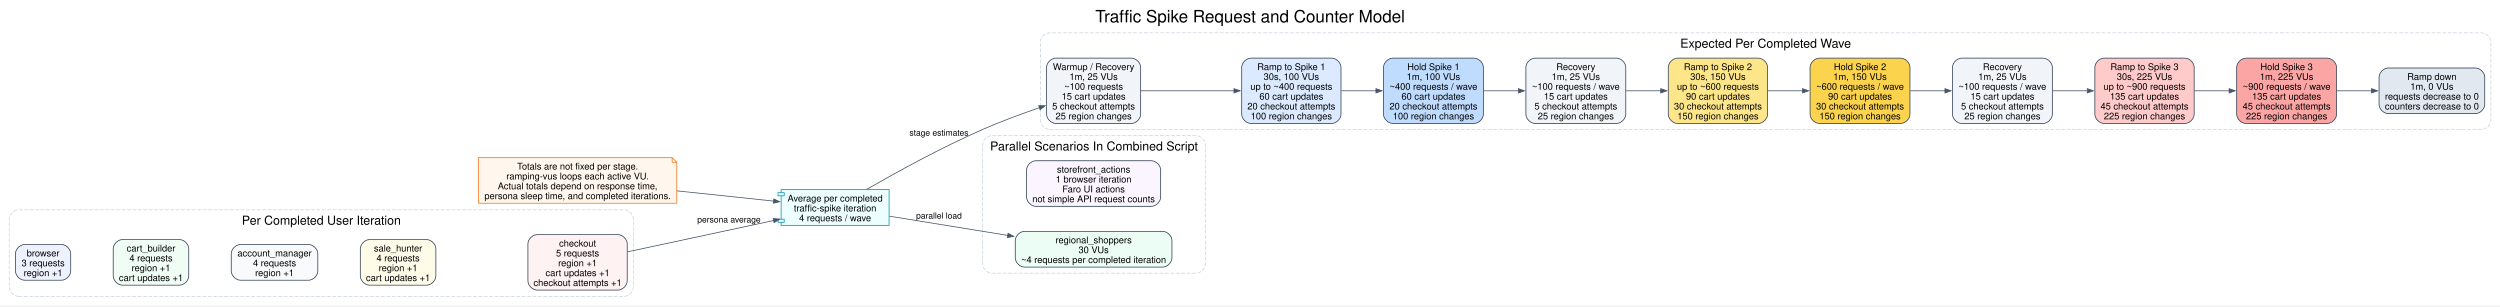
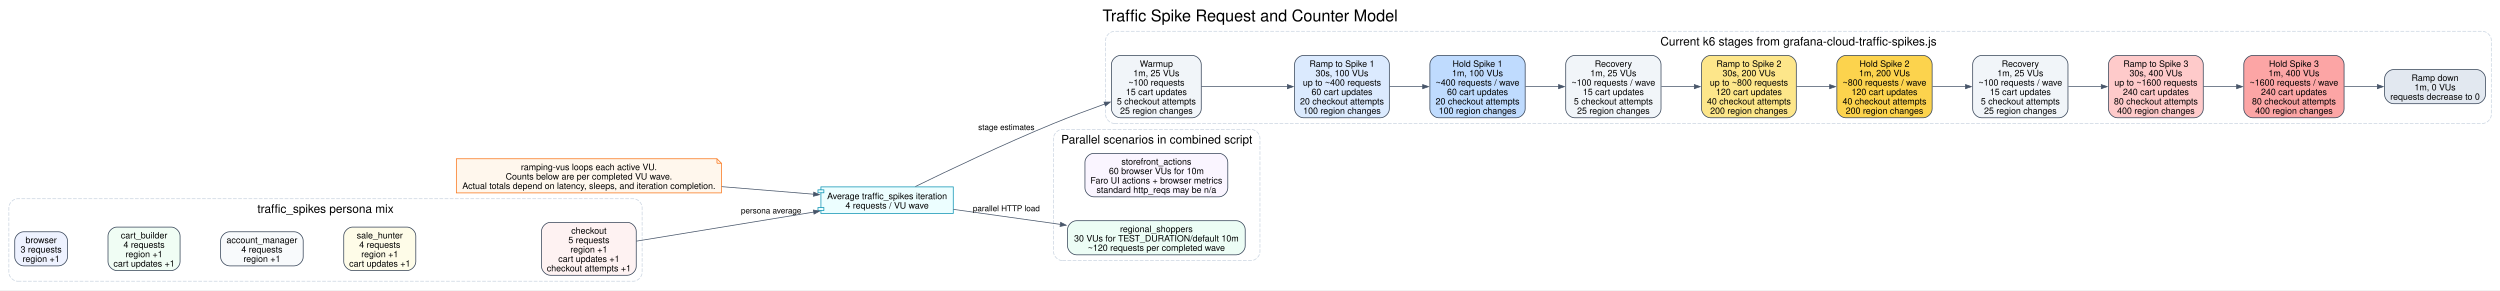
- <svg xmlns="http://www.w3.org/2000/svg" width="3235pt" height="396pt" viewBox="0.00 0.00 3235.00 396.00">
-   <g id="graph0" class="graph" transform="scale(1 1) rotate(0) translate(4 391.5)">
-     <polygon fill="white" stroke="none" points="-4,4 -4,-391.5 3231.25,-391.5 3231.25,4 -4,4" />
-     <text xml:space="preserve" text-anchor="middle" x="1613.62" y="-362.6" font-family="Helvetica,sans-Serif" font-size="22.00">Traffic Spike Request and Counter Model</text>
+ <svg xmlns="http://www.w3.org/2000/svg" width="3391pt" height="394pt" viewBox="0.00 0.00 3391.00 394.00">
+   <g id="graph0" class="graph" transform="scale(1 1) rotate(0) translate(4 389.5)">
+     <polygon fill="white" stroke="none" points="-4,4 -4,-389.5 3387.25,-389.5 3387.25,4 -4,4" />
+     <text xml:space="preserve" text-anchor="middle" x="1691.62" y="-360.6" font-family="Helvetica,sans-Serif" font-size="22.00">Traffic Spike Request and Counter Model</text>
    <g id="clust1" class="cluster">
-       <path fill="none" stroke="#cbd5e1" stroke-dasharray="5,2" d="M20,-8C20,-8 803.62,-8 803.62,-8 809.62,-8 815.62,-14 815.62,-20 815.62,-20 815.62,-108 815.62,-108 815.62,-114 809.62,-120 803.62,-120 803.62,-120 20,-120 20,-120 14,-120 8,-114 8,-108 8,-108 8,-20 8,-20 8,-14 14,-8 20,-8" />
-       <text xml:space="preserve" text-anchor="middle" x="411.81" y="-100.8" font-family="Helvetica,sans-Serif" font-size="16.00">Per Completed User Iteration</text>
+       <path fill="none" stroke="#cbd5e1" stroke-dasharray="5,2" d="M20,-8C20,-8 855,-8 855,-8 861,-8 867,-14 867,-20 867,-20 867,-108 867,-108 867,-114 861,-120 855,-120 855,-120 20,-120 20,-120 14,-120 8,-114 8,-108 8,-108 8,-20 8,-20 8,-14 14,-8 20,-8" />
+       <text xml:space="preserve" text-anchor="middle" x="437.5" y="-100.8" font-family="Helvetica,sans-Serif" font-size="16.00">traffic_spikes persona mix</text>
    </g>
    <g id="clust2" class="cluster">
-       <path fill="none" stroke="#cbd5e1" stroke-dasharray="5,2" d="M1354.25,-224C1354.25,-224 3207.25,-224 3207.25,-224 3213.25,-224 3219.25,-230 3219.25,-236 3219.25,-236 3219.25,-337 3219.25,-337 3219.25,-343 3213.25,-349 3207.25,-349 3207.25,-349 1354.25,-349 1354.25,-349 1348.25,-349 1342.25,-343 1342.25,-337 1342.25,-337 1342.25,-236 1342.25,-236 1342.25,-230 1348.25,-224 1354.25,-224" />
-       <text xml:space="preserve" text-anchor="middle" x="2280.75" y="-329.8" font-family="Helvetica,sans-Serif" font-size="16.00">Expected Per Completed Wave</text>
+       <path fill="none" stroke="#cbd5e1" stroke-dasharray="5,2" d="M1507.62,-222C1507.62,-222 3363.25,-222 3363.25,-222 3369.25,-222 3375.25,-228 3375.25,-234 3375.25,-234 3375.25,-335 3375.25,-335 3375.25,-341 3369.25,-347 3363.25,-347 3363.25,-347 1507.62,-347 1507.62,-347 1501.62,-347 1495.62,-341 1495.62,-335 1495.62,-335 1495.62,-234 1495.62,-234 1495.62,-228 1501.62,-222 1507.62,-222" />
+       <text xml:space="preserve" text-anchor="middle" x="2435.44" y="-327.8" font-family="Helvetica,sans-Serif" font-size="16.00">Current k6 stages from grafana-cloud-traffic-spikes.js</text>
    </g>
    <g id="clust3" class="cluster">
-       <path fill="none" stroke="#cbd5e1" stroke-dasharray="5,2" d="M1279.5,-38C1279.5,-38 1543.75,-38 1543.75,-38 1549.75,-38 1555.75,-44 1555.75,-50 1555.75,-50 1555.75,-204 1555.75,-204 1555.75,-210 1549.75,-216 1543.75,-216 1543.75,-216 1279.5,-216 1279.5,-216 1273.5,-216 1267.5,-210 1267.5,-204 1267.5,-204 1267.5,-50 1267.5,-50 1267.5,-44 1273.5,-38 1279.5,-38" />
-       <text xml:space="preserve" text-anchor="middle" x="1411.62" y="-196.8" font-family="Helvetica,sans-Serif" font-size="16.00">Parallel Scenarios In Combined Script</text>
+       <path fill="none" stroke="#cbd5e1" stroke-dasharray="5,2" d="M1437,-36C1437,-36 1693,-36 1693,-36 1699,-36 1705,-42 1705,-48 1705,-48 1705,-202 1705,-202 1705,-208 1699,-214 1693,-214 1693,-214 1437,-214 1437,-214 1431,-214 1425,-208 1425,-202 1425,-202 1425,-48 1425,-48 1425,-42 1431,-36 1437,-36" />
+       <text xml:space="preserve" text-anchor="middle" x="1565" y="-194.8" font-family="Helvetica,sans-Serif" font-size="16.00">Parallel scenarios in combined script</text>
    </g>
    <g id="node1" class="node">
-       <polygon fill="#fff7ed" stroke="#f97316" points="865.75,-187.5 615,-187.5 615,-128.5 871.75,-128.5 871.75,-181.5 865.75,-187.5" />
-       <polyline fill="none" stroke="#f97316" points="865.75,-187.5 865.75,-181.5" />
-       <polyline fill="none" stroke="#f97316" points="871.75,-181.5 865.75,-181.5" />
-       <text xml:space="preserve" text-anchor="middle" x="743.38" y="-172.1" font-family="Helvetica,sans-Serif" font-size="12.00">Totals are not fixed per stage.</text>
-       <text xml:space="preserve" text-anchor="middle" x="743.38" y="-159.35" font-family="Helvetica,sans-Serif" font-size="12.00">ramping-vus loops each active VU.</text>
-       <text xml:space="preserve" text-anchor="middle" x="743.38" y="-146.6" font-family="Helvetica,sans-Serif" font-size="12.00">Actual totals depend on response time,</text>
-       <text xml:space="preserve" text-anchor="middle" x="743.38" y="-133.85" font-family="Helvetica,sans-Serif" font-size="12.00">persona sleep time, and completed iterations.</text>
+       <polygon fill="#fff7ed" stroke="#f97316" points="968.5,-174.12 615,-174.12 615,-127.88 974.5,-127.88 974.5,-168.12 968.5,-174.12" />
+       <polyline fill="none" stroke="#f97316" points="968.5,-174.12 968.5,-168.12" />
+       <polyline fill="none" stroke="#f97316" points="974.5,-168.12 968.5,-168.12" />
+       <text xml:space="preserve" text-anchor="middle" x="794.75" y="-158.72" font-family="Helvetica,sans-Serif" font-size="12.00">ramping-vus loops each active VU.</text>
+       <text xml:space="preserve" text-anchor="middle" x="794.75" y="-145.97" font-family="Helvetica,sans-Serif" font-size="12.00">Counts below are per completed VU wave.</text>
+       <text xml:space="preserve" text-anchor="middle" x="794.75" y="-133.22" font-family="Helvetica,sans-Serif" font-size="12.00">Actual totals depend on latency, sleeps, and iteration completion.</text>
    </g>
    <g id="node2" class="node">
-       <polygon fill="#ecfeff" stroke="#0891b2" points="1146.5,-146.12 1006.75,-146.12 1006.75,-142.12 1002.75,-142.12 1002.75,-138.12 1006.75,-138.12 1006.75,-107.88 1002.75,-107.88 1002.75,-103.88 1006.75,-103.88 1006.75,-99.88 1146.5,-99.88 1146.5,-146.12" />
-       <polyline fill="none" stroke="#0891b2" points="1006.75,-142.12 1010.75,-142.12 1010.75,-138.12 1006.75,-138.12" />
-       <polyline fill="none" stroke="#0891b2" points="1006.75,-107.88 1010.75,-107.88 1010.75,-103.88 1006.75,-103.88" />
-       <text xml:space="preserve" text-anchor="middle" x="1076.62" y="-130.72" font-family="Helvetica,sans-Serif" font-size="12.00">Average per completed</text>
-       <text xml:space="preserve" text-anchor="middle" x="1076.62" y="-117.97" font-family="Helvetica,sans-Serif" font-size="12.00">traffic-spike iteration</text>
-       <text xml:space="preserve" text-anchor="middle" x="1076.62" y="-105.22" font-family="Helvetica,sans-Serif" font-size="12.00">4 requests / wave</text>
+       <polygon fill="#ecfeff" stroke="#0891b2" points="1289,-136 1109.5,-136 1109.5,-132 1105.5,-132 1105.5,-128 1109.5,-128 1109.5,-108 1105.5,-108 1105.5,-104 1109.5,-104 1109.5,-100 1289,-100 1289,-136" />
+       <polyline fill="none" stroke="#0891b2" points="1109.5,-132 1113.5,-132 1113.5,-128 1109.5,-128" />
+       <polyline fill="none" stroke="#0891b2" points="1109.5,-108 1113.5,-108 1113.5,-104 1109.5,-104" />
+       <text xml:space="preserve" text-anchor="middle" x="1199.25" y="-119.35" font-family="Helvetica,sans-Serif" font-size="12.00">Average traffic_spikes iteration</text>
+       <text xml:space="preserve" text-anchor="middle" x="1199.25" y="-106.6" font-family="Helvetica,sans-Serif" font-size="12.00">4 requests / VU wave</text>
    </g>
    <g id="edge14" class="edge">
-       <path fill="none" stroke="#475569" d="M871.97,-144.52C914.14,-140.06 959.79,-135.24 997.16,-131.29" />
-       <polygon fill="#475569" stroke="#475569" points="997.31,-134.09 1004.97,-130.47 996.72,-128.52 997.31,-134.09" />
+       <path fill="none" stroke="#475569" d="M974.93,-136.31C1017.77,-132.8 1061.96,-129.17 1099.61,-126.09" />
+       <polygon fill="#475569" stroke="#475569" points="1099.78,-128.88 1107.53,-125.44 1099.32,-123.3 1099.78,-128.88" />
    </g>
    <g id="node8" class="node">
-       <path fill="#f1f5f9" stroke="#334155" d="M1460,-316.25C1460,-316.25 1362.25,-316.25 1362.25,-316.25 1356.25,-316.25 1350.25,-310.25 1350.25,-304.25 1350.25,-304.25 1350.25,-243.75 1350.25,-243.75 1350.25,-237.75 1356.25,-231.75 1362.25,-231.75 1362.25,-231.75 1460,-231.75 1460,-231.75 1466,-231.75 1472,-237.75 1472,-243.75 1472,-243.75 1472,-304.25 1472,-304.25 1472,-310.25 1466,-316.25 1460,-316.25" />
-       <text xml:space="preserve" text-anchor="middle" x="1411.12" y="-300.85" font-family="Helvetica,sans-Serif" font-size="12.00">Warmup / Recovery</text>
-       <text xml:space="preserve" text-anchor="middle" x="1411.12" y="-288.1" font-family="Helvetica,sans-Serif" font-size="12.00">1m, 25 VUs</text>
-       <text xml:space="preserve" text-anchor="middle" x="1411.12" y="-275.35" font-family="Helvetica,sans-Serif" font-size="12.00">~100 requests</text>
-       <text xml:space="preserve" text-anchor="middle" x="1411.12" y="-262.6" font-family="Helvetica,sans-Serif" font-size="12.00">15 cart updates</text>
-       <text xml:space="preserve" text-anchor="middle" x="1411.12" y="-249.85" font-family="Helvetica,sans-Serif" font-size="12.00">5 checkout attempts</text>
-       <text xml:space="preserve" text-anchor="middle" x="1411.12" y="-237.1" font-family="Helvetica,sans-Serif" font-size="12.00">25 region changes</text>
+       <path fill="#f1f5f9" stroke="#334155" d="M1613.38,-314.25C1613.38,-314.25 1515.62,-314.25 1515.62,-314.25 1509.62,-314.25 1503.62,-308.25 1503.62,-302.25 1503.62,-302.25 1503.62,-241.75 1503.62,-241.75 1503.62,-235.75 1509.62,-229.75 1515.62,-229.75 1515.62,-229.75 1613.38,-229.75 1613.38,-229.75 1619.38,-229.75 1625.38,-235.75 1625.38,-241.75 1625.38,-241.75 1625.38,-302.25 1625.38,-302.25 1625.38,-308.25 1619.38,-314.25 1613.38,-314.25" />
+       <text xml:space="preserve" text-anchor="middle" x="1564.5" y="-298.85" font-family="Helvetica,sans-Serif" font-size="12.00">Warmup</text>
+       <text xml:space="preserve" text-anchor="middle" x="1564.5" y="-286.1" font-family="Helvetica,sans-Serif" font-size="12.00">1m, 25 VUs</text>
+       <text xml:space="preserve" text-anchor="middle" x="1564.5" y="-273.35" font-family="Helvetica,sans-Serif" font-size="12.00">~100 requests</text>
+       <text xml:space="preserve" text-anchor="middle" x="1564.5" y="-260.6" font-family="Helvetica,sans-Serif" font-size="12.00">15 cart updates</text>
+       <text xml:space="preserve" text-anchor="middle" x="1564.5" y="-247.85" font-family="Helvetica,sans-Serif" font-size="12.00">5 checkout attempts</text>
+       <text xml:space="preserve" text-anchor="middle" x="1564.5" y="-235.1" font-family="Helvetica,sans-Serif" font-size="12.00">25 region changes</text>
    </g>
    <g id="edge15" class="edge">
-       <path fill="none" stroke="#475569" d="M1117.49,-146.49C1155.31,-168.23 1214.15,-200.62 1267.5,-224 1291.05,-234.32 1317.46,-244.06 1341.1,-252.16" />
-       <polygon fill="#475569" stroke="#475569" points="1340.11,-254.78 1348.58,-254.7 1341.9,-249.48 1340.11,-254.78" />
-       <text xml:space="preserve" text-anchor="middle" x="1211" y="-215.92" font-family="Helvetica,sans-Serif" font-size="11.00">stage estimates</text>
+       <path fill="none" stroke="#475569" d="M1237.59,-136.49C1281.83,-158.12 1357.99,-194.46 1425,-222 1447.44,-231.22 1472.28,-240.48 1494.65,-248.48" />
+       <polygon fill="#475569" stroke="#475569" points="1493.51,-251.04 1501.99,-251.08 1495.39,-245.77 1493.51,-251.04" />
+       <text xml:space="preserve" text-anchor="middle" x="1361" y="-213.16" font-family="Helvetica,sans-Serif" font-size="11.00">stage estimates</text>
    </g>
    <g id="node18" class="node">
-       <path fill="#ecfdf5" stroke="#334155" d="M1500.5,-92.12C1500.5,-92.12 1321.75,-92.12 1321.75,-92.12 1315.75,-92.12 1309.75,-86.12 1309.75,-80.12 1309.75,-80.12 1309.75,-57.88 1309.75,-57.88 1309.75,-51.88 1315.75,-45.88 1321.75,-45.88 1321.75,-45.88 1500.5,-45.88 1500.5,-45.88 1506.5,-45.88 1512.5,-51.88 1512.5,-57.88 1512.5,-57.88 1512.5,-80.12 1512.5,-80.12 1512.5,-86.12 1506.5,-92.12 1500.5,-92.12" />
-       <text xml:space="preserve" text-anchor="middle" x="1411.12" y="-76.72" font-family="Helvetica,sans-Serif" font-size="12.00">regional_shoppers</text>
-       <text xml:space="preserve" text-anchor="middle" x="1411.12" y="-63.98" font-family="Helvetica,sans-Serif" font-size="12.00">30 VUs</text>
-       <text xml:space="preserve" text-anchor="middle" x="1411.12" y="-51.23" font-family="Helvetica,sans-Serif" font-size="12.00">~4 requests per completed iteration</text>
+       <path fill="#ecfdf5" stroke="#334155" d="M1673,-90.12C1673,-90.12 1456,-90.12 1456,-90.12 1450,-90.12 1444,-84.12 1444,-78.12 1444,-78.12 1444,-55.88 1444,-55.88 1444,-49.88 1450,-43.88 1456,-43.88 1456,-43.88 1673,-43.88 1673,-43.88 1679,-43.88 1685,-49.88 1685,-55.88 1685,-55.88 1685,-78.12 1685,-78.12 1685,-84.12 1679,-90.12 1673,-90.12" />
+       <text xml:space="preserve" text-anchor="middle" x="1564.5" y="-74.72" font-family="Helvetica,sans-Serif" font-size="12.00">regional_shoppers</text>
+       <text xml:space="preserve" text-anchor="middle" x="1564.5" y="-61.98" font-family="Helvetica,sans-Serif" font-size="12.00">30 VUs for TEST_DURATION/default 10m</text>
+       <text xml:space="preserve" text-anchor="middle" x="1564.5" y="-49.23" font-family="Helvetica,sans-Serif" font-size="12.00">~120 requests per completed wave</text>
    </g>
    <g id="edge16" class="edge">
-       <path fill="none" stroke="#475569" d="M1146.92,-111.75C1191.18,-104.56 1249.52,-95.08 1300.03,-86.88" />
-       <polygon fill="#475569" stroke="#475569" points="1300.43,-89.65 1307.87,-85.61 1299.53,-84.13 1300.43,-89.65" />
-       <text xml:space="preserve" text-anchor="middle" x="1211" y="-108.59" font-family="Helvetica,sans-Serif" font-size="11.00">parallel load</text>
+       <path fill="none" stroke="#475569" d="M1289.11,-105.52C1332.82,-99.39 1386.32,-91.88 1434.44,-85.12" />
+       <polygon fill="#475569" stroke="#475569" points="1434.64,-87.92 1442.17,-84.03 1433.86,-82.37 1434.64,-87.92" />
+       <text xml:space="preserve" text-anchor="middle" x="1361" y="-103.05" font-family="Helvetica,sans-Serif" font-size="11.00">parallel HTTP load</text>
    </g>
    <g id="node3" class="node">
      <path fill="#eef2ff" stroke="#334155" d="M75.5,-75.12C75.5,-75.12 28,-75.12 28,-75.12 22,-75.12 16,-69.12 16,-63.12 16,-63.12 16,-40.88 16,-40.88 16,-34.88 22,-28.88 28,-28.88 28,-28.88 75.5,-28.88 75.5,-28.88 81.5,-28.88 87.5,-34.88 87.5,-40.88 87.5,-40.88 87.5,-63.12 87.5,-63.12 87.5,-69.12 81.5,-75.12 75.5,-75.12" />
      <text xml:space="preserve" text-anchor="middle" x="51.75" y="-59.73" font-family="Helvetica,sans-Serif" font-size="12.00">browser</text>
      <text xml:space="preserve" text-anchor="middle" x="51.75" y="-46.98" font-family="Helvetica,sans-Serif" font-size="12.00">3 requests</text>
      <text xml:space="preserve" text-anchor="middle" x="51.75" y="-34.23" font-family="Helvetica,sans-Serif" font-size="12.00">region +1</text>
    </g>
    <g id="node4" class="node">
      <path fill="#f0fdf4" stroke="#334155" d="M228.25,-81.5C228.25,-81.5 154.5,-81.5 154.5,-81.5 148.5,-81.5 142.5,-75.5 142.5,-69.5 142.5,-69.5 142.5,-34.5 142.5,-34.5 142.5,-28.5 148.5,-22.5 154.5,-22.5 154.5,-22.5 228.25,-22.5 228.25,-22.5 234.25,-22.5 240.25,-28.5 240.25,-34.5 240.25,-34.5 240.25,-69.5 240.25,-69.5 240.25,-75.5 234.25,-81.5 228.25,-81.5" />
      <text xml:space="preserve" text-anchor="middle" x="191.38" y="-66.1" font-family="Helvetica,sans-Serif" font-size="12.00">cart_builder</text>
      <text xml:space="preserve" text-anchor="middle" x="191.38" y="-53.35" font-family="Helvetica,sans-Serif" font-size="12.00">4 requests</text>
      <text xml:space="preserve" text-anchor="middle" x="191.38" y="-40.6" font-family="Helvetica,sans-Serif" font-size="12.00">region +1</text>
      <text xml:space="preserve" text-anchor="middle" x="191.38" y="-27.85" font-family="Helvetica,sans-Serif" font-size="12.00">cart updates +1</text>
    </g>
    <g id="node5" class="node">
      <path fill="#f8fafc" stroke="#334155" d="M395.25,-75.12C395.25,-75.12 307.25,-75.12 307.25,-75.12 301.25,-75.12 295.25,-69.12 295.25,-63.12 295.25,-63.12 295.25,-40.88 295.25,-40.88 295.25,-34.88 301.25,-28.88 307.25,-28.88 307.25,-28.88 395.25,-28.88 395.25,-28.88 401.25,-28.88 407.25,-34.88 407.25,-40.88 407.25,-40.88 407.25,-63.12 407.25,-63.12 407.25,-69.12 401.25,-75.12 395.25,-75.12" />
      <text xml:space="preserve" text-anchor="middle" x="351.25" y="-59.73" font-family="Helvetica,sans-Serif" font-size="12.00">account_manager</text>
      <text xml:space="preserve" text-anchor="middle" x="351.25" y="-46.98" font-family="Helvetica,sans-Serif" font-size="12.00">4 requests</text>
      <text xml:space="preserve" text-anchor="middle" x="351.25" y="-34.23" font-family="Helvetica,sans-Serif" font-size="12.00">region +1</text>
    </g>
    <g id="node6" class="node">
      <path fill="#fefce8" stroke="#334155" d="M548,-81.5C548,-81.5 474.25,-81.5 474.25,-81.5 468.25,-81.5 462.25,-75.5 462.25,-69.5 462.25,-69.5 462.25,-34.5 462.25,-34.5 462.25,-28.5 468.25,-22.5 474.25,-22.5 474.25,-22.5 548,-22.5 548,-22.5 554,-22.5 560,-28.5 560,-34.5 560,-34.5 560,-69.5 560,-69.5 560,-75.5 554,-81.5 548,-81.5" />
      <text xml:space="preserve" text-anchor="middle" x="511.12" y="-66.1" font-family="Helvetica,sans-Serif" font-size="12.00">sale_hunter</text>
      <text xml:space="preserve" text-anchor="middle" x="511.12" y="-53.35" font-family="Helvetica,sans-Serif" font-size="12.00">4 requests</text>
      <text xml:space="preserve" text-anchor="middle" x="511.12" y="-40.6" font-family="Helvetica,sans-Serif" font-size="12.00">region +1</text>
      <text xml:space="preserve" text-anchor="middle" x="511.12" y="-27.85" font-family="Helvetica,sans-Serif" font-size="12.00">cart updates +1</text>
    </g>
    <g id="node7" class="node">
-       <path fill="#fef2f2" stroke="#334155" d="M795.62,-87.88C795.62,-87.88 691.12,-87.88 691.12,-87.88 685.12,-87.88 679.12,-81.88 679.12,-75.88 679.12,-75.88 679.12,-28.12 679.12,-28.12 679.12,-22.12 685.12,-16.12 691.12,-16.12 691.12,-16.12 795.62,-16.12 795.62,-16.12 801.62,-16.12 807.62,-22.12 807.62,-28.12 807.62,-28.12 807.62,-75.88 807.62,-75.88 807.62,-81.88 801.62,-87.88 795.62,-87.88" />
-       <text xml:space="preserve" text-anchor="middle" x="743.38" y="-72.47" font-family="Helvetica,sans-Serif" font-size="12.00">checkout</text>
-       <text xml:space="preserve" text-anchor="middle" x="743.38" y="-59.73" font-family="Helvetica,sans-Serif" font-size="12.00">5 requests</text>
-       <text xml:space="preserve" text-anchor="middle" x="743.38" y="-46.98" font-family="Helvetica,sans-Serif" font-size="12.00">region +1</text>
-       <text xml:space="preserve" text-anchor="middle" x="743.38" y="-34.23" font-family="Helvetica,sans-Serif" font-size="12.00">cart updates +1</text>
-       <text xml:space="preserve" text-anchor="middle" x="743.38" y="-21.48" font-family="Helvetica,sans-Serif" font-size="12.00">checkout attempts +1</text>
+       <path fill="#fef2f2" stroke="#334155" d="M847,-87.88C847,-87.88 742.5,-87.88 742.5,-87.88 736.5,-87.88 730.5,-81.88 730.5,-75.88 730.5,-75.88 730.5,-28.12 730.5,-28.12 730.5,-22.12 736.5,-16.12 742.5,-16.12 742.5,-16.12 847,-16.12 847,-16.12 853,-16.12 859,-22.12 859,-28.12 859,-28.12 859,-75.88 859,-75.88 859,-81.88 853,-87.88 847,-87.88" />
+       <text xml:space="preserve" text-anchor="middle" x="794.75" y="-72.47" font-family="Helvetica,sans-Serif" font-size="12.00">checkout</text>
+       <text xml:space="preserve" text-anchor="middle" x="794.75" y="-59.73" font-family="Helvetica,sans-Serif" font-size="12.00">5 requests</text>
+       <text xml:space="preserve" text-anchor="middle" x="794.75" y="-46.98" font-family="Helvetica,sans-Serif" font-size="12.00">region +1</text>
+       <text xml:space="preserve" text-anchor="middle" x="794.75" y="-34.23" font-family="Helvetica,sans-Serif" font-size="12.00">cart updates +1</text>
+       <text xml:space="preserve" text-anchor="middle" x="794.75" y="-21.48" font-family="Helvetica,sans-Serif" font-size="12.00">checkout attempts +1</text>
    </g>
    <g id="edge17" class="edge">
-       <path fill="none" stroke="#475569" d="M807.85,-65.61C861.79,-77.17 939.45,-93.81 997.26,-106.2" />
-       <polygon fill="#475569" stroke="#475569" points="996.47,-108.9 1004.88,-107.84 997.64,-103.42 996.47,-108.9" />
-       <text xml:space="preserve" text-anchor="middle" x="939.25" y="-103.57" font-family="Helvetica,sans-Serif" font-size="11.00">persona average</text>
+       <path fill="none" stroke="#475569" d="M859.08,-62.39C923.76,-72.99 1025.04,-89.6 1100.11,-101.91" />
+       <polygon fill="#475569" stroke="#475569" points="1099.28,-104.61 1107.63,-103.14 1100.19,-99.08 1099.28,-104.61" />
+       <text xml:space="preserve" text-anchor="middle" x="1042" y="-100.05" font-family="Helvetica,sans-Serif" font-size="11.00">persona average</text>
    </g>
    <g id="node9" class="node">
-       <path fill="#dbeafe" stroke="#334155" d="M1719.25,-316.25C1719.25,-316.25 1614.75,-316.25 1614.75,-316.25 1608.75,-316.25 1602.75,-310.25 1602.75,-304.25 1602.75,-304.25 1602.75,-243.75 1602.75,-243.75 1602.75,-237.75 1608.75,-231.75 1614.75,-231.75 1614.75,-231.75 1719.25,-231.75 1719.25,-231.75 1725.25,-231.75 1731.25,-237.75 1731.25,-243.75 1731.25,-243.75 1731.25,-304.25 1731.25,-304.25 1731.25,-310.25 1725.25,-316.25 1719.25,-316.25" />
-       <text xml:space="preserve" text-anchor="middle" x="1667" y="-300.85" font-family="Helvetica,sans-Serif" font-size="12.00">Ramp to Spike 1</text>
-       <text xml:space="preserve" text-anchor="middle" x="1667" y="-288.1" font-family="Helvetica,sans-Serif" font-size="12.00">30s, 100 VUs</text>
-       <text xml:space="preserve" text-anchor="middle" x="1667" y="-275.35" font-family="Helvetica,sans-Serif" font-size="12.00">up to ~400 requests</text>
-       <text xml:space="preserve" text-anchor="middle" x="1667" y="-262.6" font-family="Helvetica,sans-Serif" font-size="12.00">60 cart updates</text>
-       <text xml:space="preserve" text-anchor="middle" x="1667" y="-249.85" font-family="Helvetica,sans-Serif" font-size="12.00">20 checkout attempts</text>
-       <text xml:space="preserve" text-anchor="middle" x="1667" y="-237.1" font-family="Helvetica,sans-Serif" font-size="12.00">100 region changes</text>
+       <path fill="#dbeafe" stroke="#334155" d="M1868.5,-314.25C1868.5,-314.25 1764,-314.25 1764,-314.25 1758,-314.25 1752,-308.25 1752,-302.25 1752,-302.25 1752,-241.75 1752,-241.75 1752,-235.75 1758,-229.75 1764,-229.75 1764,-229.75 1868.5,-229.75 1868.5,-229.75 1874.5,-229.75 1880.5,-235.75 1880.5,-241.75 1880.5,-241.75 1880.5,-302.25 1880.5,-302.25 1880.5,-308.25 1874.5,-314.25 1868.5,-314.25" />
+       <text xml:space="preserve" text-anchor="middle" x="1816.25" y="-298.85" font-family="Helvetica,sans-Serif" font-size="12.00">Ramp to Spike 1</text>
+       <text xml:space="preserve" text-anchor="middle" x="1816.25" y="-286.1" font-family="Helvetica,sans-Serif" font-size="12.00">30s, 100 VUs</text>
+       <text xml:space="preserve" text-anchor="middle" x="1816.25" y="-273.35" font-family="Helvetica,sans-Serif" font-size="12.00">up to ~400 requests</text>
+       <text xml:space="preserve" text-anchor="middle" x="1816.25" y="-260.6" font-family="Helvetica,sans-Serif" font-size="12.00">60 cart updates</text>
+       <text xml:space="preserve" text-anchor="middle" x="1816.25" y="-247.85" font-family="Helvetica,sans-Serif" font-size="12.00">20 checkout attempts</text>
+       <text xml:space="preserve" text-anchor="middle" x="1816.25" y="-235.1" font-family="Helvetica,sans-Serif" font-size="12.00">100 region changes</text>
    </g>
    <g id="edge5" class="edge">
-       <path fill="none" stroke="#475569" d="M1472.29,-274C1508.53,-274 1554.93,-274 1593.23,-274" />
-       <polygon fill="#475569" stroke="#475569" points="1592.76,-276.8 1600.76,-274 1592.76,-271.2 1592.76,-276.8" />
+       <path fill="none" stroke="#475569" d="M1625.64,-272C1660.77,-272 1705.34,-272 1742.45,-272" />
+       <polygon fill="#475569" stroke="#475569" points="1742.19,-274.8 1750.19,-272 1742.19,-269.2 1742.19,-274.8" />
    </g>
    <g id="node10" class="node">
-       <path fill="#bfdbfe" stroke="#334155" d="M1903.5,-316.25C1903.5,-316.25 1798.25,-316.25 1798.25,-316.25 1792.25,-316.25 1786.25,-310.25 1786.25,-304.25 1786.25,-304.25 1786.25,-243.75 1786.25,-243.75 1786.25,-237.75 1792.25,-231.75 1798.25,-231.75 1798.25,-231.75 1903.5,-231.75 1903.5,-231.75 1909.5,-231.75 1915.5,-237.75 1915.5,-243.75 1915.5,-243.75 1915.5,-304.25 1915.5,-304.25 1915.5,-310.25 1909.5,-316.25 1903.5,-316.25" />
-       <text xml:space="preserve" text-anchor="middle" x="1850.88" y="-300.85" font-family="Helvetica,sans-Serif" font-size="12.00">Hold Spike 1</text>
-       <text xml:space="preserve" text-anchor="middle" x="1850.88" y="-288.1" font-family="Helvetica,sans-Serif" font-size="12.00">1m, 100 VUs</text>
-       <text xml:space="preserve" text-anchor="middle" x="1850.88" y="-275.35" font-family="Helvetica,sans-Serif" font-size="12.00">~400 requests / wave</text>
-       <text xml:space="preserve" text-anchor="middle" x="1850.88" y="-262.6" font-family="Helvetica,sans-Serif" font-size="12.00">60 cart updates</text>
-       <text xml:space="preserve" text-anchor="middle" x="1850.88" y="-249.85" font-family="Helvetica,sans-Serif" font-size="12.00">20 checkout attempts</text>
-       <text xml:space="preserve" text-anchor="middle" x="1850.88" y="-237.1" font-family="Helvetica,sans-Serif" font-size="12.00">100 region changes</text>
+       <path fill="#bfdbfe" stroke="#334155" d="M2052.75,-314.25C2052.75,-314.25 1947.5,-314.25 1947.5,-314.25 1941.5,-314.25 1935.5,-308.25 1935.5,-302.25 1935.5,-302.25 1935.5,-241.75 1935.5,-241.75 1935.5,-235.75 1941.5,-229.75 1947.5,-229.75 1947.5,-229.75 2052.75,-229.75 2052.75,-229.75 2058.75,-229.75 2064.75,-235.75 2064.75,-241.75 2064.75,-241.75 2064.75,-302.25 2064.75,-302.25 2064.75,-308.25 2058.75,-314.25 2052.75,-314.25" />
+       <text xml:space="preserve" text-anchor="middle" x="2000.12" y="-298.85" font-family="Helvetica,sans-Serif" font-size="12.00">Hold Spike 1</text>
+       <text xml:space="preserve" text-anchor="middle" x="2000.12" y="-286.1" font-family="Helvetica,sans-Serif" font-size="12.00">1m, 100 VUs</text>
+       <text xml:space="preserve" text-anchor="middle" x="2000.12" y="-273.35" font-family="Helvetica,sans-Serif" font-size="12.00">~400 requests / wave</text>
+       <text xml:space="preserve" text-anchor="middle" x="2000.12" y="-260.6" font-family="Helvetica,sans-Serif" font-size="12.00">60 cart updates</text>
+       <text xml:space="preserve" text-anchor="middle" x="2000.12" y="-247.85" font-family="Helvetica,sans-Serif" font-size="12.00">20 checkout attempts</text>
+       <text xml:space="preserve" text-anchor="middle" x="2000.12" y="-235.1" font-family="Helvetica,sans-Serif" font-size="12.00">100 region changes</text>
    </g>
    <g id="edge6" class="edge">
-       <path fill="none" stroke="#475569" d="M1731.61,-274C1746.2,-274 1761.83,-274 1776.78,-274" />
-       <polygon fill="#475569" stroke="#475569" points="1776.48,-276.8 1784.48,-274 1776.48,-271.2 1776.48,-276.8" />
+       <path fill="none" stroke="#475569" d="M1880.86,-272C1895.45,-272 1911.08,-272 1926.03,-272" />
+       <polygon fill="#475569" stroke="#475569" points="1925.73,-274.8 1933.73,-272 1925.73,-269.2 1925.73,-274.8" />
    </g>
    <g id="node11" class="node">
-       <path fill="#f1f5f9" stroke="#334155" d="M2087.75,-316.25C2087.75,-316.25 1982.5,-316.25 1982.5,-316.25 1976.5,-316.25 1970.5,-310.25 1970.5,-304.25 1970.5,-304.25 1970.5,-243.75 1970.5,-243.75 1970.5,-237.75 1976.5,-231.75 1982.5,-231.75 1982.5,-231.75 2087.75,-231.75 2087.75,-231.75 2093.75,-231.75 2099.75,-237.75 2099.75,-243.75 2099.75,-243.75 2099.75,-304.25 2099.75,-304.25 2099.75,-310.25 2093.75,-316.25 2087.75,-316.25" />
-       <text xml:space="preserve" text-anchor="middle" x="2035.12" y="-300.85" font-family="Helvetica,sans-Serif" font-size="12.00">Recovery</text>
-       <text xml:space="preserve" text-anchor="middle" x="2035.12" y="-288.1" font-family="Helvetica,sans-Serif" font-size="12.00">1m, 25 VUs</text>
-       <text xml:space="preserve" text-anchor="middle" x="2035.12" y="-275.35" font-family="Helvetica,sans-Serif" font-size="12.00">~100 requests / wave</text>
-       <text xml:space="preserve" text-anchor="middle" x="2035.12" y="-262.6" font-family="Helvetica,sans-Serif" font-size="12.00">15 cart updates</text>
-       <text xml:space="preserve" text-anchor="middle" x="2035.12" y="-249.85" font-family="Helvetica,sans-Serif" font-size="12.00">5 checkout attempts</text>
-       <text xml:space="preserve" text-anchor="middle" x="2035.12" y="-237.1" font-family="Helvetica,sans-Serif" font-size="12.00">25 region changes</text>
+       <path fill="#f1f5f9" stroke="#334155" d="M2237,-314.25C2237,-314.25 2131.75,-314.25 2131.75,-314.25 2125.75,-314.25 2119.75,-308.25 2119.75,-302.25 2119.75,-302.25 2119.75,-241.75 2119.75,-241.75 2119.75,-235.75 2125.75,-229.75 2131.75,-229.75 2131.75,-229.75 2237,-229.75 2237,-229.75 2243,-229.75 2249,-235.75 2249,-241.75 2249,-241.75 2249,-302.25 2249,-302.25 2249,-308.25 2243,-314.25 2237,-314.25" />
+       <text xml:space="preserve" text-anchor="middle" x="2184.38" y="-298.85" font-family="Helvetica,sans-Serif" font-size="12.00">Recovery</text>
+       <text xml:space="preserve" text-anchor="middle" x="2184.38" y="-286.1" font-family="Helvetica,sans-Serif" font-size="12.00">1m, 25 VUs</text>
+       <text xml:space="preserve" text-anchor="middle" x="2184.38" y="-273.35" font-family="Helvetica,sans-Serif" font-size="12.00">~100 requests / wave</text>
+       <text xml:space="preserve" text-anchor="middle" x="2184.38" y="-260.6" font-family="Helvetica,sans-Serif" font-size="12.00">15 cart updates</text>
+       <text xml:space="preserve" text-anchor="middle" x="2184.38" y="-247.85" font-family="Helvetica,sans-Serif" font-size="12.00">5 checkout attempts</text>
+       <text xml:space="preserve" text-anchor="middle" x="2184.38" y="-235.1" font-family="Helvetica,sans-Serif" font-size="12.00">25 region changes</text>
    </g>
    <g id="edge7" class="edge">
-       <path fill="none" stroke="#475569" d="M1915.87,-274C1930.48,-274 1946.12,-274 1961.07,-274" />
-       <polygon fill="#475569" stroke="#475569" points="1960.77,-276.8 1968.77,-274 1960.77,-271.2 1960.77,-276.8" />
+       <path fill="none" stroke="#475569" d="M2065.12,-272C2079.73,-272 2095.37,-272 2110.32,-272" />
+       <polygon fill="#475569" stroke="#475569" points="2110.02,-274.8 2118.02,-272 2110.02,-269.2 2110.02,-274.8" />
    </g>
    <g id="node12" class="node">
-       <path fill="#fde68a" stroke="#334155" d="M2271.25,-316.25C2271.25,-316.25 2166.75,-316.25 2166.75,-316.25 2160.75,-316.25 2154.75,-310.25 2154.75,-304.25 2154.75,-304.25 2154.75,-243.75 2154.75,-243.75 2154.75,-237.75 2160.75,-231.75 2166.75,-231.75 2166.75,-231.75 2271.25,-231.75 2271.25,-231.75 2277.25,-231.75 2283.25,-237.75 2283.25,-243.75 2283.25,-243.75 2283.25,-304.25 2283.25,-304.25 2283.25,-310.25 2277.25,-316.25 2271.25,-316.25" />
-       <text xml:space="preserve" text-anchor="middle" x="2219" y="-300.85" font-family="Helvetica,sans-Serif" font-size="12.00">Ramp to Spike 2</text>
-       <text xml:space="preserve" text-anchor="middle" x="2219" y="-288.1" font-family="Helvetica,sans-Serif" font-size="12.00">30s, 150 VUs</text>
-       <text xml:space="preserve" text-anchor="middle" x="2219" y="-275.35" font-family="Helvetica,sans-Serif" font-size="12.00">up to ~600 requests</text>
-       <text xml:space="preserve" text-anchor="middle" x="2219" y="-262.6" font-family="Helvetica,sans-Serif" font-size="12.00">90 cart updates</text>
-       <text xml:space="preserve" text-anchor="middle" x="2219" y="-249.85" font-family="Helvetica,sans-Serif" font-size="12.00">30 checkout attempts</text>
-       <text xml:space="preserve" text-anchor="middle" x="2219" y="-237.1" font-family="Helvetica,sans-Serif" font-size="12.00">150 region changes</text>
+       <path fill="#fde68a" stroke="#334155" d="M2420.5,-314.25C2420.5,-314.25 2316,-314.25 2316,-314.25 2310,-314.25 2304,-308.25 2304,-302.25 2304,-302.25 2304,-241.75 2304,-241.75 2304,-235.75 2310,-229.75 2316,-229.75 2316,-229.75 2420.5,-229.75 2420.5,-229.75 2426.5,-229.75 2432.5,-235.75 2432.5,-241.75 2432.5,-241.75 2432.5,-302.25 2432.5,-302.25 2432.5,-308.25 2426.5,-314.25 2420.5,-314.25" />
+       <text xml:space="preserve" text-anchor="middle" x="2368.25" y="-298.85" font-family="Helvetica,sans-Serif" font-size="12.00">Ramp to Spike 2</text>
+       <text xml:space="preserve" text-anchor="middle" x="2368.25" y="-286.1" font-family="Helvetica,sans-Serif" font-size="12.00">30s, 200 VUs</text>
+       <text xml:space="preserve" text-anchor="middle" x="2368.25" y="-273.35" font-family="Helvetica,sans-Serif" font-size="12.00">up to ~800 requests</text>
+       <text xml:space="preserve" text-anchor="middle" x="2368.25" y="-260.6" font-family="Helvetica,sans-Serif" font-size="12.00">120 cart updates</text>
+       <text xml:space="preserve" text-anchor="middle" x="2368.25" y="-247.85" font-family="Helvetica,sans-Serif" font-size="12.00">40 checkout attempts</text>
+       <text xml:space="preserve" text-anchor="middle" x="2368.25" y="-235.1" font-family="Helvetica,sans-Serif" font-size="12.00">200 region changes</text>
    </g>
    <g id="edge8" class="edge">
-       <path fill="none" stroke="#475569" d="M2100.25,-274C2114.81,-274 2130.39,-274 2145.29,-274" />
-       <polygon fill="#475569" stroke="#475569" points="2144.94,-276.8 2152.94,-274 2144.94,-271.2 2144.94,-276.8" />
+       <path fill="none" stroke="#475569" d="M2249.5,-272C2264.06,-272 2279.64,-272 2294.54,-272" />
+       <polygon fill="#475569" stroke="#475569" points="2294.19,-274.8 2302.19,-272 2294.19,-269.2 2294.19,-274.8" />
    </g>
    <g id="node13" class="node">
-       <path fill="#fcd34d" stroke="#334155" d="M2455.5,-316.25C2455.5,-316.25 2350.25,-316.25 2350.25,-316.25 2344.25,-316.25 2338.25,-310.25 2338.25,-304.25 2338.25,-304.25 2338.25,-243.75 2338.25,-243.75 2338.25,-237.75 2344.25,-231.75 2350.25,-231.75 2350.25,-231.75 2455.5,-231.75 2455.5,-231.75 2461.5,-231.75 2467.5,-237.75 2467.5,-243.75 2467.5,-243.75 2467.5,-304.25 2467.5,-304.25 2467.5,-310.25 2461.5,-316.25 2455.5,-316.25" />
-       <text xml:space="preserve" text-anchor="middle" x="2402.88" y="-300.85" font-family="Helvetica,sans-Serif" font-size="12.00">Hold Spike 2</text>
-       <text xml:space="preserve" text-anchor="middle" x="2402.88" y="-288.1" font-family="Helvetica,sans-Serif" font-size="12.00">1m, 150 VUs</text>
-       <text xml:space="preserve" text-anchor="middle" x="2402.88" y="-275.35" font-family="Helvetica,sans-Serif" font-size="12.00">~600 requests / wave</text>
-       <text xml:space="preserve" text-anchor="middle" x="2402.88" y="-262.6" font-family="Helvetica,sans-Serif" font-size="12.00">90 cart updates</text>
-       <text xml:space="preserve" text-anchor="middle" x="2402.88" y="-249.85" font-family="Helvetica,sans-Serif" font-size="12.00">30 checkout attempts</text>
-       <text xml:space="preserve" text-anchor="middle" x="2402.88" y="-237.1" font-family="Helvetica,sans-Serif" font-size="12.00">150 region changes</text>
+       <path fill="#fcd34d" stroke="#334155" d="M2604.75,-314.25C2604.75,-314.25 2499.5,-314.25 2499.5,-314.25 2493.5,-314.25 2487.5,-308.25 2487.5,-302.25 2487.5,-302.25 2487.5,-241.75 2487.5,-241.75 2487.5,-235.75 2493.5,-229.75 2499.5,-229.75 2499.5,-229.75 2604.75,-229.75 2604.75,-229.75 2610.75,-229.75 2616.75,-235.75 2616.75,-241.75 2616.75,-241.75 2616.75,-302.25 2616.75,-302.25 2616.75,-308.25 2610.75,-314.25 2604.75,-314.25" />
+       <text xml:space="preserve" text-anchor="middle" x="2552.12" y="-298.85" font-family="Helvetica,sans-Serif" font-size="12.00">Hold Spike 2</text>
+       <text xml:space="preserve" text-anchor="middle" x="2552.12" y="-286.1" font-family="Helvetica,sans-Serif" font-size="12.00">1m, 200 VUs</text>
+       <text xml:space="preserve" text-anchor="middle" x="2552.12" y="-273.35" font-family="Helvetica,sans-Serif" font-size="12.00">~800 requests / wave</text>
+       <text xml:space="preserve" text-anchor="middle" x="2552.12" y="-260.6" font-family="Helvetica,sans-Serif" font-size="12.00">120 cart updates</text>
+       <text xml:space="preserve" text-anchor="middle" x="2552.12" y="-247.85" font-family="Helvetica,sans-Serif" font-size="12.00">40 checkout attempts</text>
+       <text xml:space="preserve" text-anchor="middle" x="2552.12" y="-235.1" font-family="Helvetica,sans-Serif" font-size="12.00">200 region changes</text>
    </g>
    <g id="edge9" class="edge">
-       <path fill="none" stroke="#475569" d="M2283.61,-274C2298.2,-274 2313.83,-274 2328.78,-274" />
-       <polygon fill="#475569" stroke="#475569" points="2328.48,-276.8 2336.48,-274 2328.48,-271.2 2328.48,-276.8" />
+       <path fill="none" stroke="#475569" d="M2432.86,-272C2447.45,-272 2463.08,-272 2478.03,-272" />
+       <polygon fill="#475569" stroke="#475569" points="2477.73,-274.8 2485.73,-272 2477.73,-269.2 2477.73,-274.8" />
    </g>
    <g id="node14" class="node">
-       <path fill="#f1f5f9" stroke="#334155" d="M2639.75,-316.25C2639.75,-316.25 2534.5,-316.25 2534.5,-316.25 2528.5,-316.25 2522.5,-310.25 2522.5,-304.25 2522.5,-304.25 2522.5,-243.75 2522.5,-243.75 2522.5,-237.75 2528.5,-231.75 2534.5,-231.75 2534.5,-231.75 2639.75,-231.75 2639.75,-231.75 2645.75,-231.75 2651.75,-237.75 2651.75,-243.75 2651.75,-243.75 2651.75,-304.25 2651.75,-304.25 2651.75,-310.25 2645.75,-316.25 2639.75,-316.25" />
-       <text xml:space="preserve" text-anchor="middle" x="2587.12" y="-300.85" font-family="Helvetica,sans-Serif" font-size="12.00">Recovery</text>
-       <text xml:space="preserve" text-anchor="middle" x="2587.12" y="-288.1" font-family="Helvetica,sans-Serif" font-size="12.00">1m, 25 VUs</text>
-       <text xml:space="preserve" text-anchor="middle" x="2587.12" y="-275.35" font-family="Helvetica,sans-Serif" font-size="12.00">~100 requests / wave</text>
-       <text xml:space="preserve" text-anchor="middle" x="2587.12" y="-262.6" font-family="Helvetica,sans-Serif" font-size="12.00">15 cart updates</text>
-       <text xml:space="preserve" text-anchor="middle" x="2587.12" y="-249.85" font-family="Helvetica,sans-Serif" font-size="12.00">5 checkout attempts</text>
-       <text xml:space="preserve" text-anchor="middle" x="2587.12" y="-237.1" font-family="Helvetica,sans-Serif" font-size="12.00">25 region changes</text>
+       <path fill="#f1f5f9" stroke="#334155" d="M2789,-314.25C2789,-314.25 2683.75,-314.25 2683.75,-314.25 2677.75,-314.25 2671.75,-308.25 2671.75,-302.25 2671.75,-302.25 2671.75,-241.75 2671.75,-241.75 2671.75,-235.75 2677.75,-229.75 2683.75,-229.75 2683.75,-229.75 2789,-229.75 2789,-229.75 2795,-229.75 2801,-235.75 2801,-241.75 2801,-241.75 2801,-302.25 2801,-302.25 2801,-308.25 2795,-314.25 2789,-314.25" />
+       <text xml:space="preserve" text-anchor="middle" x="2736.38" y="-298.85" font-family="Helvetica,sans-Serif" font-size="12.00">Recovery</text>
+       <text xml:space="preserve" text-anchor="middle" x="2736.38" y="-286.1" font-family="Helvetica,sans-Serif" font-size="12.00">1m, 25 VUs</text>
+       <text xml:space="preserve" text-anchor="middle" x="2736.38" y="-273.35" font-family="Helvetica,sans-Serif" font-size="12.00">~100 requests / wave</text>
+       <text xml:space="preserve" text-anchor="middle" x="2736.38" y="-260.6" font-family="Helvetica,sans-Serif" font-size="12.00">15 cart updates</text>
+       <text xml:space="preserve" text-anchor="middle" x="2736.38" y="-247.85" font-family="Helvetica,sans-Serif" font-size="12.00">5 checkout attempts</text>
+       <text xml:space="preserve" text-anchor="middle" x="2736.38" y="-235.1" font-family="Helvetica,sans-Serif" font-size="12.00">25 region changes</text>
    </g>
    <g id="edge10" class="edge">
-       <path fill="none" stroke="#475569" d="M2467.87,-274C2482.48,-274 2498.12,-274 2513.07,-274" />
-       <polygon fill="#475569" stroke="#475569" points="2512.77,-276.8 2520.77,-274 2512.77,-271.2 2512.77,-276.8" />
+       <path fill="none" stroke="#475569" d="M2617.12,-272C2631.73,-272 2647.37,-272 2662.32,-272" />
+       <polygon fill="#475569" stroke="#475569" points="2662.02,-274.8 2670.02,-272 2662.02,-269.2 2662.02,-274.8" />
    </g>
    <g id="node15" class="node">
-       <path fill="#fecaca" stroke="#334155" d="M2823.25,-316.25C2823.25,-316.25 2718.75,-316.25 2718.75,-316.25 2712.75,-316.25 2706.75,-310.25 2706.75,-304.25 2706.75,-304.25 2706.75,-243.75 2706.75,-243.75 2706.75,-237.75 2712.75,-231.75 2718.75,-231.75 2718.75,-231.75 2823.25,-231.75 2823.25,-231.75 2829.25,-231.75 2835.25,-237.75 2835.25,-243.75 2835.25,-243.75 2835.25,-304.25 2835.25,-304.25 2835.25,-310.25 2829.25,-316.25 2823.25,-316.25" />
-       <text xml:space="preserve" text-anchor="middle" x="2771" y="-300.85" font-family="Helvetica,sans-Serif" font-size="12.00">Ramp to Spike 3</text>
-       <text xml:space="preserve" text-anchor="middle" x="2771" y="-288.1" font-family="Helvetica,sans-Serif" font-size="12.00">30s, 225 VUs</text>
-       <text xml:space="preserve" text-anchor="middle" x="2771" y="-275.35" font-family="Helvetica,sans-Serif" font-size="12.00">up to ~900 requests</text>
-       <text xml:space="preserve" text-anchor="middle" x="2771" y="-262.6" font-family="Helvetica,sans-Serif" font-size="12.00">135 cart updates</text>
-       <text xml:space="preserve" text-anchor="middle" x="2771" y="-249.85" font-family="Helvetica,sans-Serif" font-size="12.00">45 checkout attempts</text>
-       <text xml:space="preserve" text-anchor="middle" x="2771" y="-237.1" font-family="Helvetica,sans-Serif" font-size="12.00">225 region changes</text>
+       <path fill="#fecaca" stroke="#334155" d="M2972.5,-314.25C2972.5,-314.25 2868,-314.25 2868,-314.25 2862,-314.25 2856,-308.25 2856,-302.25 2856,-302.25 2856,-241.75 2856,-241.75 2856,-235.75 2862,-229.75 2868,-229.75 2868,-229.75 2972.5,-229.75 2972.5,-229.75 2978.5,-229.75 2984.5,-235.75 2984.5,-241.75 2984.5,-241.75 2984.5,-302.25 2984.5,-302.25 2984.5,-308.25 2978.5,-314.25 2972.5,-314.25" />
+       <text xml:space="preserve" text-anchor="middle" x="2920.25" y="-298.85" font-family="Helvetica,sans-Serif" font-size="12.00">Ramp to Spike 3</text>
+       <text xml:space="preserve" text-anchor="middle" x="2920.25" y="-286.1" font-family="Helvetica,sans-Serif" font-size="12.00">30s, 400 VUs</text>
+       <text xml:space="preserve" text-anchor="middle" x="2920.25" y="-273.35" font-family="Helvetica,sans-Serif" font-size="12.00">up to ~1600 requests</text>
+       <text xml:space="preserve" text-anchor="middle" x="2920.25" y="-260.6" font-family="Helvetica,sans-Serif" font-size="12.00">240 cart updates</text>
+       <text xml:space="preserve" text-anchor="middle" x="2920.25" y="-247.85" font-family="Helvetica,sans-Serif" font-size="12.00">80 checkout attempts</text>
+       <text xml:space="preserve" text-anchor="middle" x="2920.25" y="-235.1" font-family="Helvetica,sans-Serif" font-size="12.00">400 region changes</text>
    </g>
    <g id="edge11" class="edge">
-       <path fill="none" stroke="#475569" d="M2652.25,-274C2666.81,-274 2682.39,-274 2697.29,-274" />
-       <polygon fill="#475569" stroke="#475569" points="2696.94,-276.8 2704.94,-274 2696.94,-271.2 2696.94,-276.8" />
+       <path fill="none" stroke="#475569" d="M2801.5,-272C2816.06,-272 2831.64,-272 2846.54,-272" />
+       <polygon fill="#475569" stroke="#475569" points="2846.19,-274.8 2854.19,-272 2846.19,-269.2 2846.19,-274.8" />
    </g>
    <g id="node16" class="node">
-       <path fill="#fca5a5" stroke="#334155" d="M3007.5,-316.25C3007.5,-316.25 2902.25,-316.25 2902.25,-316.25 2896.25,-316.25 2890.25,-310.25 2890.25,-304.25 2890.25,-304.25 2890.25,-243.75 2890.25,-243.75 2890.25,-237.75 2896.25,-231.75 2902.25,-231.75 2902.25,-231.75 3007.5,-231.75 3007.5,-231.75 3013.5,-231.75 3019.5,-237.75 3019.5,-243.75 3019.5,-243.75 3019.5,-304.25 3019.5,-304.25 3019.5,-310.25 3013.5,-316.25 3007.5,-316.25" />
-       <text xml:space="preserve" text-anchor="middle" x="2954.88" y="-300.85" font-family="Helvetica,sans-Serif" font-size="12.00">Hold Spike 3</text>
-       <text xml:space="preserve" text-anchor="middle" x="2954.88" y="-288.1" font-family="Helvetica,sans-Serif" font-size="12.00">1m, 225 VUs</text>
-       <text xml:space="preserve" text-anchor="middle" x="2954.88" y="-275.35" font-family="Helvetica,sans-Serif" font-size="12.00">~900 requests / wave</text>
-       <text xml:space="preserve" text-anchor="middle" x="2954.88" y="-262.6" font-family="Helvetica,sans-Serif" font-size="12.00">135 cart updates</text>
-       <text xml:space="preserve" text-anchor="middle" x="2954.88" y="-249.85" font-family="Helvetica,sans-Serif" font-size="12.00">45 checkout attempts</text>
-       <text xml:space="preserve" text-anchor="middle" x="2954.88" y="-237.1" font-family="Helvetica,sans-Serif" font-size="12.00">225 region changes</text>
+       <path fill="#fca5a5" stroke="#334155" d="M3163.5,-314.25C3163.5,-314.25 3051.5,-314.25 3051.5,-314.25 3045.5,-314.25 3039.5,-308.25 3039.5,-302.25 3039.5,-302.25 3039.5,-241.75 3039.5,-241.75 3039.5,-235.75 3045.5,-229.75 3051.5,-229.75 3051.5,-229.75 3163.5,-229.75 3163.5,-229.75 3169.5,-229.75 3175.5,-235.75 3175.5,-241.75 3175.5,-241.75 3175.5,-302.25 3175.5,-302.25 3175.5,-308.25 3169.5,-314.25 3163.5,-314.25" />
+       <text xml:space="preserve" text-anchor="middle" x="3107.5" y="-298.85" font-family="Helvetica,sans-Serif" font-size="12.00">Hold Spike 3</text>
+       <text xml:space="preserve" text-anchor="middle" x="3107.5" y="-286.1" font-family="Helvetica,sans-Serif" font-size="12.00">1m, 400 VUs</text>
+       <text xml:space="preserve" text-anchor="middle" x="3107.5" y="-273.35" font-family="Helvetica,sans-Serif" font-size="12.00">~1600 requests / wave</text>
+       <text xml:space="preserve" text-anchor="middle" x="3107.5" y="-260.6" font-family="Helvetica,sans-Serif" font-size="12.00">240 cart updates</text>
+       <text xml:space="preserve" text-anchor="middle" x="3107.5" y="-247.85" font-family="Helvetica,sans-Serif" font-size="12.00">80 checkout attempts</text>
+       <text xml:space="preserve" text-anchor="middle" x="3107.5" y="-235.1" font-family="Helvetica,sans-Serif" font-size="12.00">400 region changes</text>
    </g>
    <g id="edge12" class="edge">
-       <path fill="none" stroke="#475569" d="M2835.61,-274C2850.2,-274 2865.83,-274 2880.78,-274" />
-       <polygon fill="#475569" stroke="#475569" points="2880.48,-276.8 2888.48,-274 2880.48,-271.2 2880.48,-276.8" />
+       <path fill="none" stroke="#475569" d="M2984.74,-272C2999.32,-272 3014.96,-272 3030.01,-272" />
+       <polygon fill="#475569" stroke="#475569" points="3029.78,-274.8 3037.78,-272 3029.78,-269.2 3029.78,-274.8" />
    </g>
    <g id="node17" class="node">
-       <path fill="#e2e8f0" stroke="#334155" d="M3199.25,-303.5C3199.25,-303.5 3086.5,-303.5 3086.5,-303.5 3080.5,-303.5 3074.5,-297.5 3074.5,-291.5 3074.5,-291.5 3074.5,-256.5 3074.5,-256.5 3074.5,-250.5 3080.5,-244.5 3086.5,-244.5 3086.5,-244.5 3199.25,-244.5 3199.25,-244.5 3205.25,-244.5 3211.25,-250.5 3211.25,-256.5 3211.25,-256.5 3211.25,-291.5 3211.25,-291.5 3211.25,-297.5 3205.25,-303.5 3199.25,-303.5" />
-       <text xml:space="preserve" text-anchor="middle" x="3142.88" y="-288.1" font-family="Helvetica,sans-Serif" font-size="12.00">Ramp down</text>
-       <text xml:space="preserve" text-anchor="middle" x="3142.88" y="-275.35" font-family="Helvetica,sans-Serif" font-size="12.00">1m, 0 VUs</text>
-       <text xml:space="preserve" text-anchor="middle" x="3142.88" y="-262.6" font-family="Helvetica,sans-Serif" font-size="12.00">requests decrease to 0</text>
-       <text xml:space="preserve" text-anchor="middle" x="3142.88" y="-249.85" font-family="Helvetica,sans-Serif" font-size="12.00">counters decrease to 0</text>
+       <path fill="#e2e8f0" stroke="#334155" d="M3355.25,-295.12C3355.25,-295.12 3242.5,-295.12 3242.5,-295.12 3236.5,-295.12 3230.5,-289.12 3230.5,-283.12 3230.5,-283.12 3230.5,-260.88 3230.5,-260.88 3230.5,-254.88 3236.5,-248.88 3242.5,-248.88 3242.5,-248.88 3355.25,-248.88 3355.25,-248.88 3361.25,-248.88 3367.25,-254.88 3367.25,-260.88 3367.25,-260.88 3367.25,-283.12 3367.25,-283.12 3367.25,-289.12 3361.25,-295.12 3355.25,-295.12" />
+       <text xml:space="preserve" text-anchor="middle" x="3298.88" y="-279.73" font-family="Helvetica,sans-Serif" font-size="12.00">Ramp down</text>
+       <text xml:space="preserve" text-anchor="middle" x="3298.88" y="-266.98" font-family="Helvetica,sans-Serif" font-size="12.00">1m, 0 VUs</text>
+       <text xml:space="preserve" text-anchor="middle" x="3298.88" y="-254.22" font-family="Helvetica,sans-Serif" font-size="12.00">requests decrease to 0</text>
    </g>
    <g id="edge13" class="edge">
-       <path fill="none" stroke="#475569" d="M3019.89,-274C3034.42,-274 3050,-274 3065.01,-274" />
-       <polygon fill="#475569" stroke="#475569" points="3064.74,-276.8 3072.74,-274 3064.74,-271.2 3064.74,-276.8" />
+       <path fill="none" stroke="#475569" d="M3175.8,-272C3190.41,-272 3205.98,-272 3220.94,-272" />
+       <polygon fill="#475569" stroke="#475569" points="3220.64,-274.8 3228.64,-272 3220.64,-269.2 3220.64,-274.8" />
    </g>
    <g id="node19" class="node">
-       <path fill="#faf5ff" stroke="#334155" d="M1485.88,-183.5C1485.88,-183.5 1336.38,-183.5 1336.38,-183.5 1330.38,-183.5 1324.38,-177.5 1324.38,-171.5 1324.38,-171.5 1324.38,-136.5 1324.38,-136.5 1324.38,-130.5 1330.38,-124.5 1336.38,-124.5 1336.38,-124.5 1485.88,-124.5 1485.88,-124.5 1491.88,-124.5 1497.88,-130.5 1497.88,-136.5 1497.88,-136.5 1497.88,-171.5 1497.88,-171.5 1497.88,-177.5 1491.88,-183.5 1485.88,-183.5" />
-       <text xml:space="preserve" text-anchor="middle" x="1411.12" y="-168.1" font-family="Helvetica,sans-Serif" font-size="12.00">storefront_actions</text>
-       <text xml:space="preserve" text-anchor="middle" x="1411.12" y="-155.35" font-family="Helvetica,sans-Serif" font-size="12.00">1 browser iteration</text>
-       <text xml:space="preserve" text-anchor="middle" x="1411.12" y="-142.6" font-family="Helvetica,sans-Serif" font-size="12.00">Faro UI actions</text>
-       <text xml:space="preserve" text-anchor="middle" x="1411.12" y="-129.85" font-family="Helvetica,sans-Serif" font-size="12.00">not simple API request counts</text>
+       <path fill="#faf5ff" stroke="#334155" d="M1649.38,-181.5C1649.38,-181.5 1479.62,-181.5 1479.62,-181.5 1473.62,-181.5 1467.62,-175.5 1467.62,-169.5 1467.62,-169.5 1467.62,-134.5 1467.62,-134.5 1467.62,-128.5 1473.62,-122.5 1479.62,-122.5 1479.62,-122.5 1649.38,-122.5 1649.38,-122.5 1655.38,-122.5 1661.38,-128.5 1661.38,-134.5 1661.38,-134.5 1661.38,-169.5 1661.38,-169.5 1661.38,-175.5 1655.38,-181.5 1649.38,-181.5" />
+       <text xml:space="preserve" text-anchor="middle" x="1564.5" y="-166.1" font-family="Helvetica,sans-Serif" font-size="12.00">storefront_actions</text>
+       <text xml:space="preserve" text-anchor="middle" x="1564.5" y="-153.35" font-family="Helvetica,sans-Serif" font-size="12.00">60 browser VUs for 10m</text>
+       <text xml:space="preserve" text-anchor="middle" x="1564.5" y="-140.6" font-family="Helvetica,sans-Serif" font-size="12.00">Faro UI actions + browser metrics</text>
+       <text xml:space="preserve" text-anchor="middle" x="1564.5" y="-127.85" font-family="Helvetica,sans-Serif" font-size="12.00">standard http_reqs may be n/a</text>
    </g>
  </g>
</svg>
